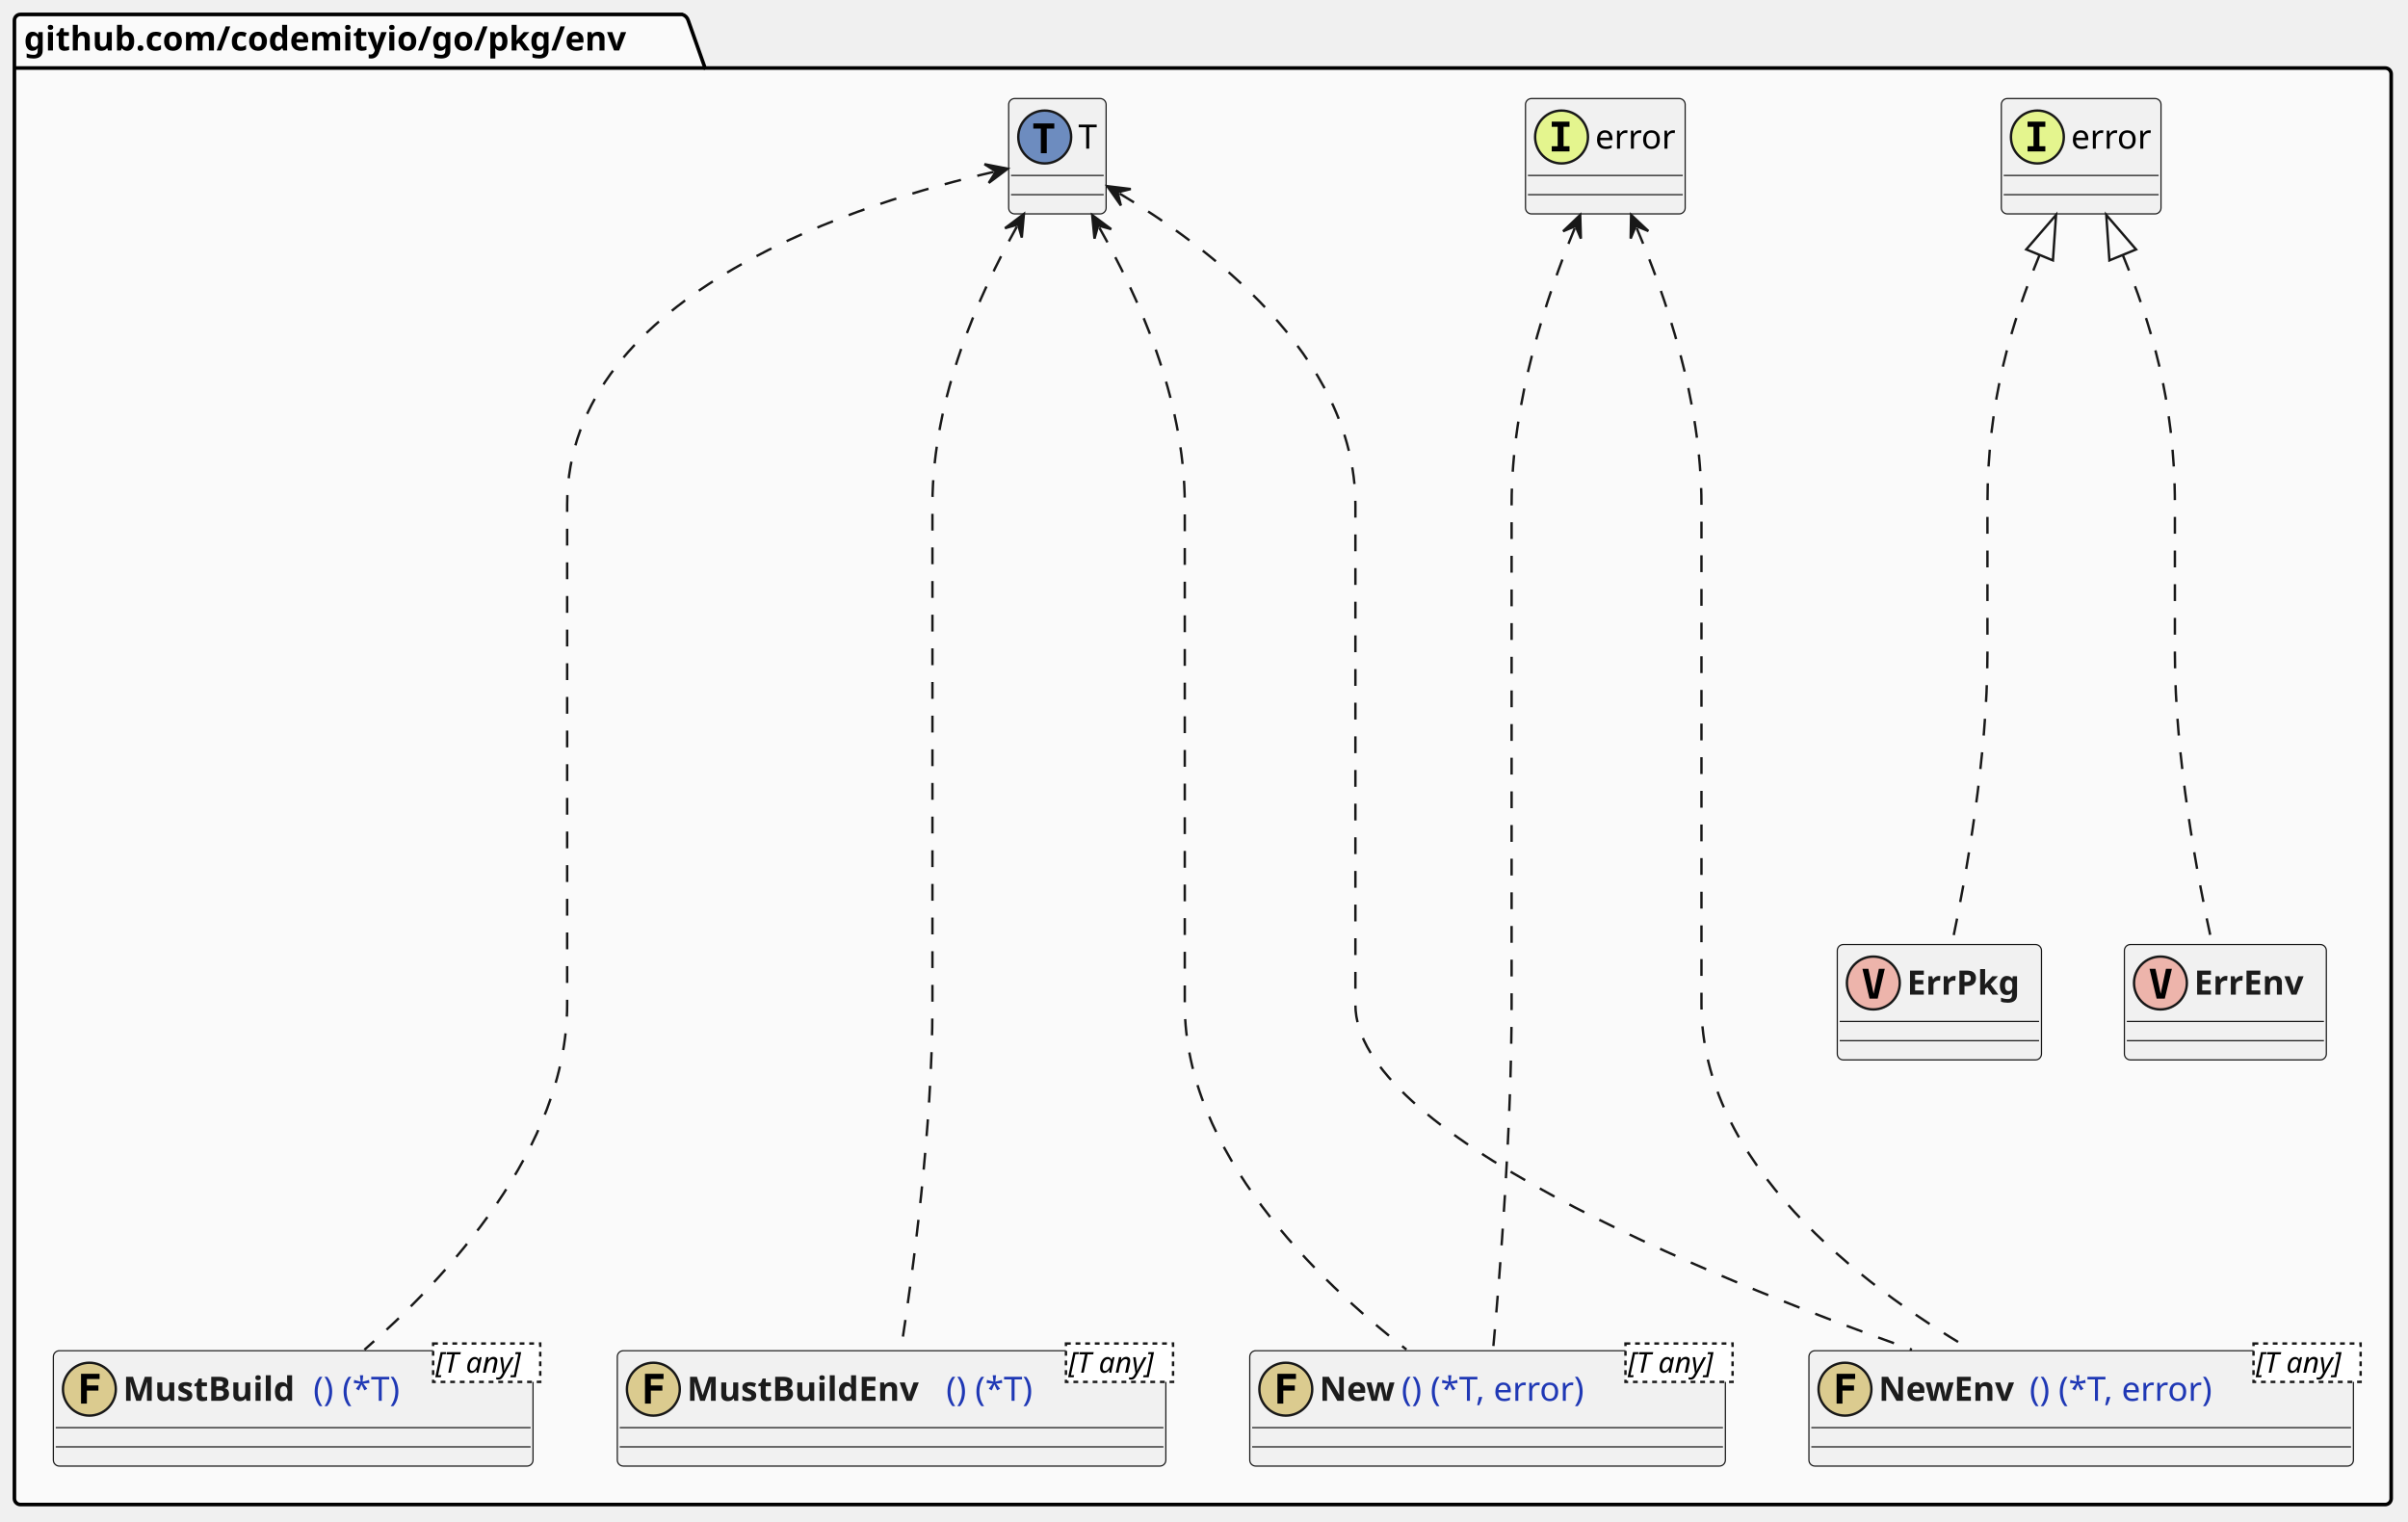
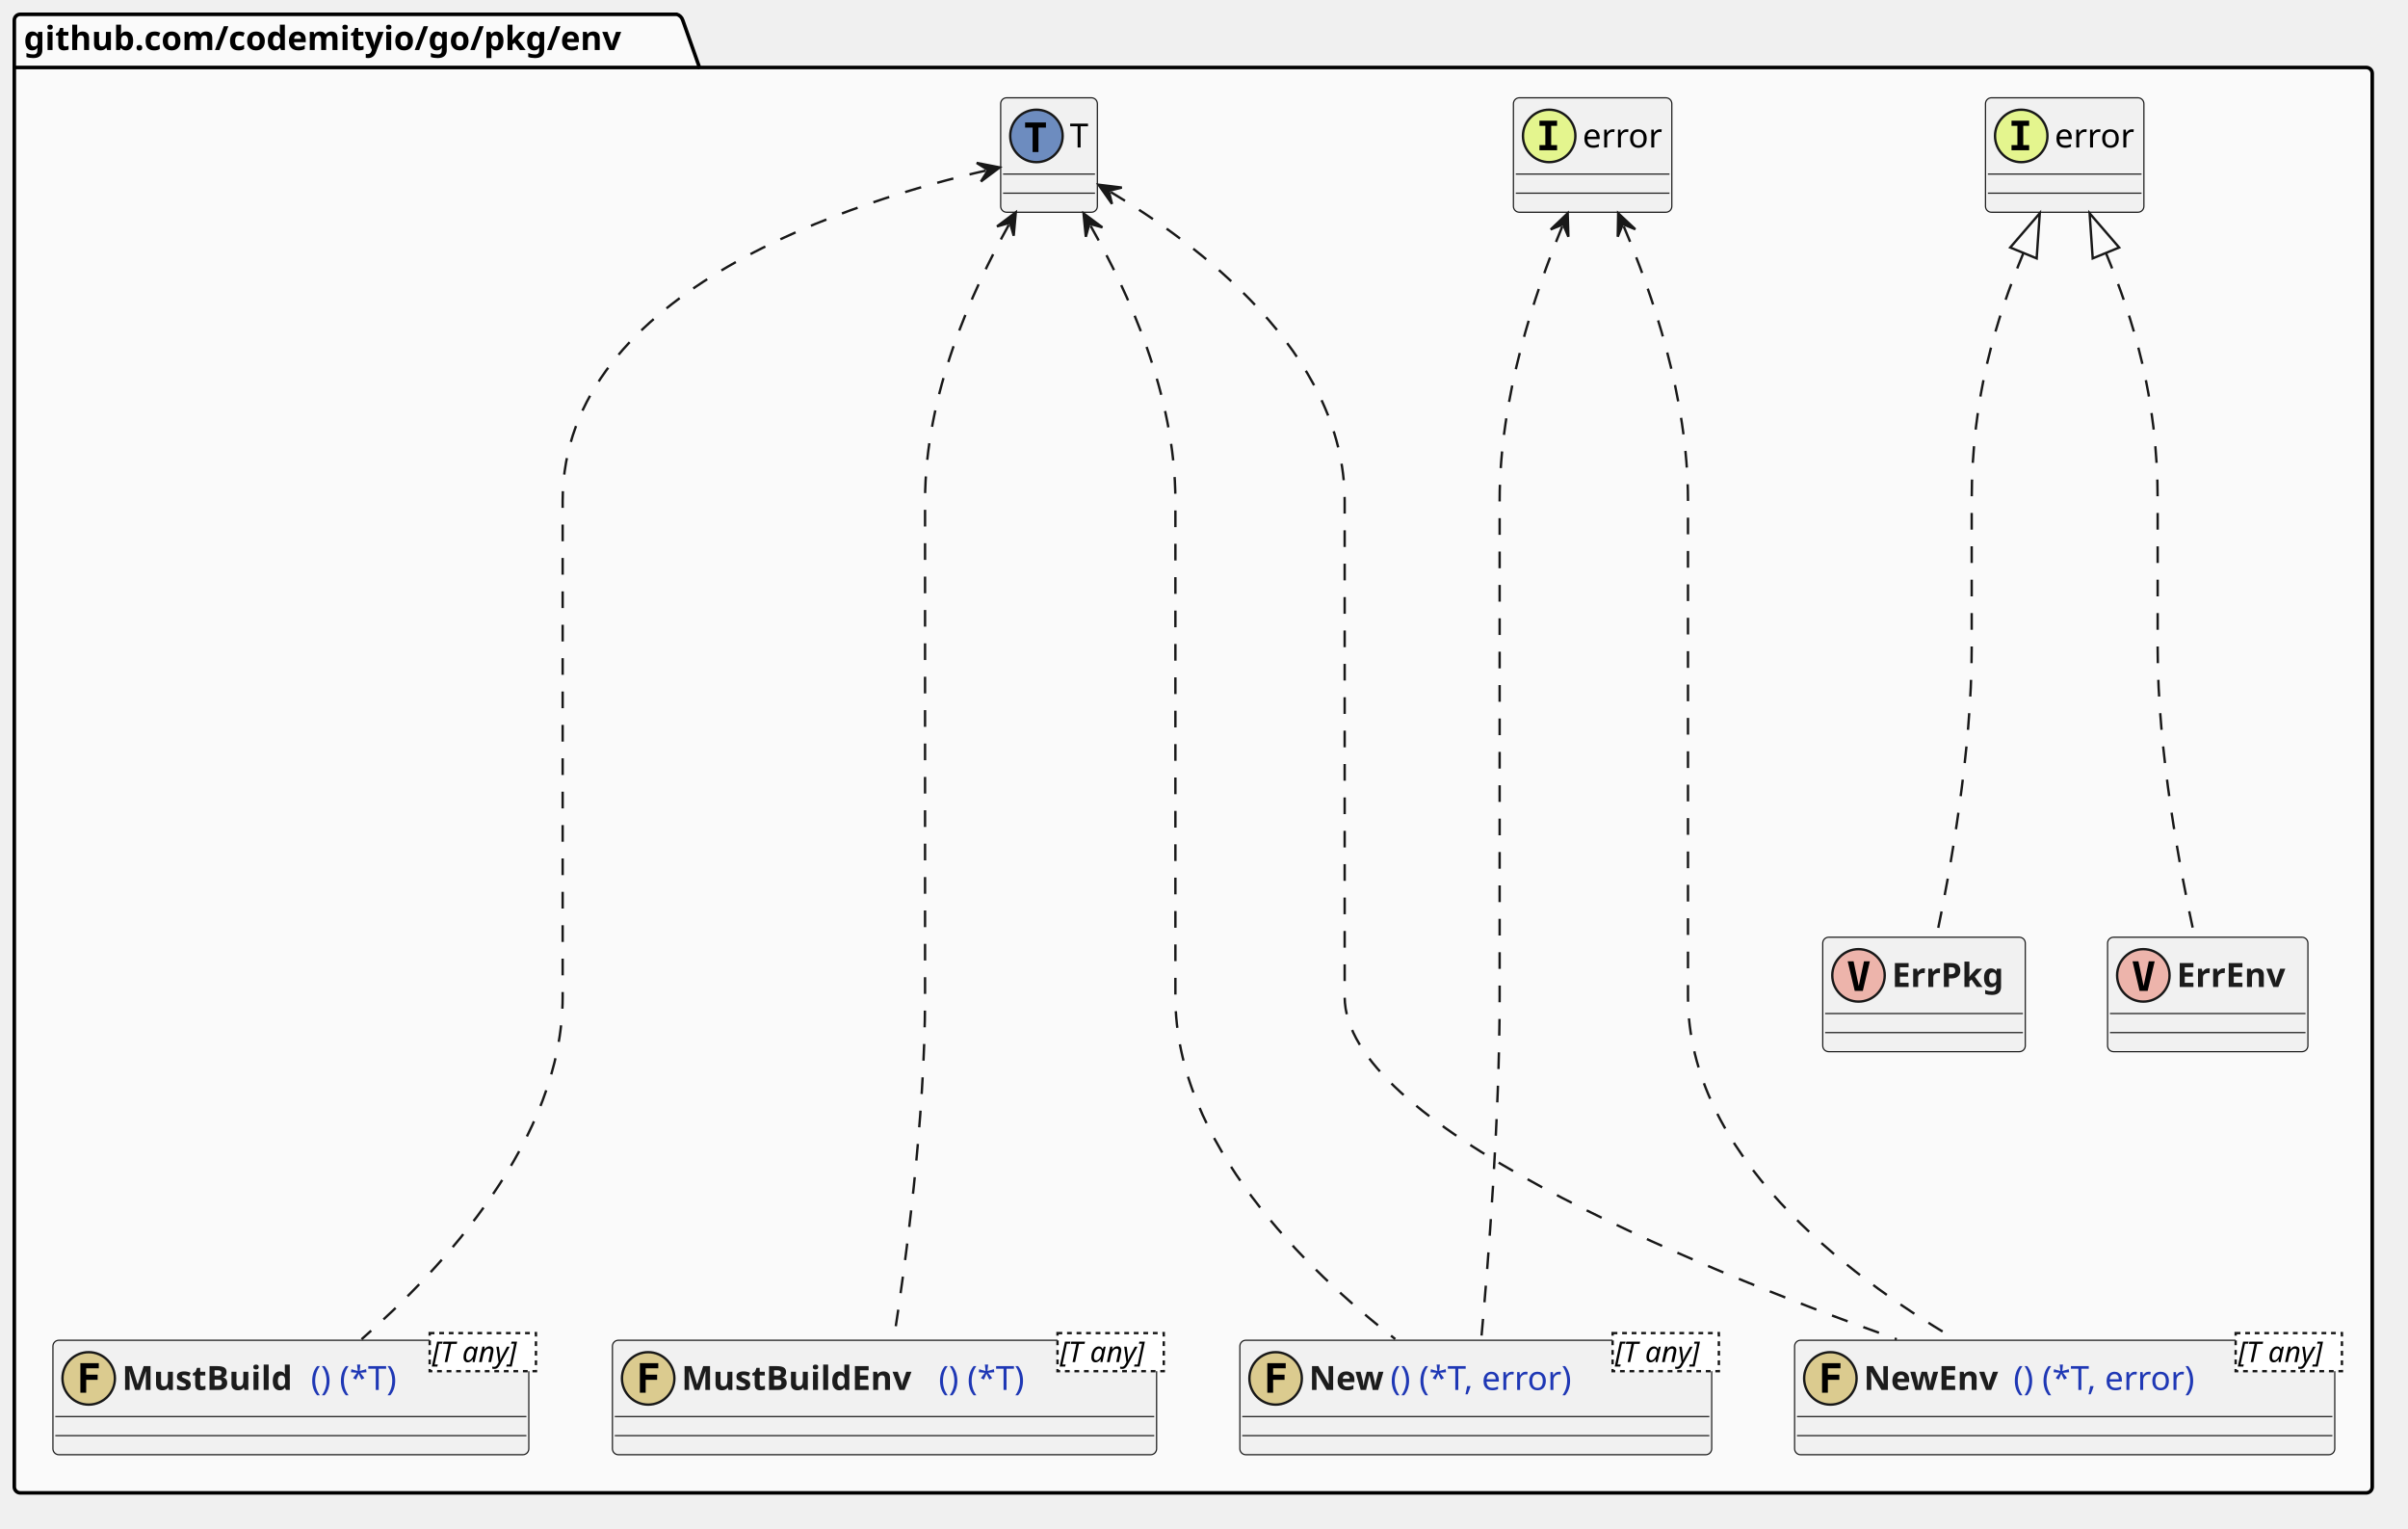
- <svg xmlns="http://www.w3.org/2000/svg" contentStyleType="text/css" data-diagram-type="CLASS" height="633px" preserveAspectRatio="none" style="width:1002px;height:633px;background:#FFFFFF;" version="1.1" viewBox="0 0 1002 633" width="1002px" zoomAndPan="magnify">
+ <svg xmlns="http://www.w3.org/2000/svg" contentStyleType="text/css" data-diagram-type="CLASS" height="641px" preserveAspectRatio="none" style="width:1010px;height:641px;background:#FFFFFF;" version="1.1" viewBox="0 0 1010 641" width="1010px" zoomAndPan="magnify">
  <defs />
  <g>
    <g class="cluster" data-qualified-name="github_com_codemityio_go_pkg_env" data-source-line="7" id="ent0002">
      <path d="M8.5,6 L283.881,6 A3.75,3.75 0 0 1 286.381,8.5 L293.381,28.297 L992.5,28.297 A2.5,2.5 0 0 1 995,30.797 L995,623.5 A2.5,2.5 0 0 1 992.5,626 L8.5,626 A2.5,2.5 0 0 1 6,623.5 L6,8.5 A2.5,2.5 0 0 1 8.5,6" fill="#FAFAFA" style="stroke:#000000;stroke-width:1.5;" />
      <line style="stroke:#000000;stroke-width:1.5;" x1="6" x2="293.381" y1="28.297" y2="28.297" />
-       <text fill="#000000" font-family="sans-serif" font-size="14" font-weight="bold" lengthAdjust="spacing" textLength="274.381" x="10" y="20.995">github.com/codemityio/go/pkg/env</text>
+       <text fill="#000000" font-family="sans-serif" font-size="14" font-weight="700" lengthAdjust="spacing" textLength="274.381" x="10" y="20.995">github.com/codemityio/go/pkg/env</text>
    </g>
    <g class="entity" data-qualified-name="github_com_codemityio_go_pkg_env.github_com_codemityio_go_pkg_env_ErrPkg" data-source-line="8" id="ent0003">
      <rect fill="#F1F1F1" height="48" rx="2.5" ry="2.5" style="stroke:#181818;stroke-width:0.5;" width="84.965" x="764.52" y="393" />
      <ellipse cx="779.52" cy="409" fill="#EDB4AB" rx="11" ry="11" style="stroke:#181818;stroke-width:1;" />
      <path d="M779.629,413.453 L781.817,403.109 L784.286,403.109 L781.332,415.5 L777.942,415.5 L774.989,403.109 L777.457,403.109 L779.629,413.453 Z " fill="#000000" />
-       <text fill="#1C1C1C" font-family="sans-serif" font-size="14" font-weight="bold" lengthAdjust="spacing" textLength="52.965" x="793.52" y="413.847">ErrPkg</text>
+       <text fill="#1C1C1C" font-family="sans-serif" font-size="14" font-weight="700" lengthAdjust="spacing" textLength="52.965" x="793.52" y="413.847">ErrPkg</text>
      <line style="stroke:#181818;stroke-width:0.5;" x1="765.52" x2="848.485" y1="425" y2="425" />
      <line style="stroke:#181818;stroke-width:0.5;" x1="765.52" x2="848.485" y1="433" y2="433" />
    </g>
    <g class="entity" data-qualified-name="github_com_codemityio_go_pkg_env.github_com_codemityio_go_pkg_env_ErrEnv" data-source-line="9" id="ent0004">
      <rect fill="#F1F1F1" height="48" rx="2.5" ry="2.5" style="stroke:#181818;stroke-width:0.5;" width="84.028" x="883.99" y="393" />
      <ellipse cx="898.99" cy="409" fill="#EDB4AB" rx="11" ry="11" style="stroke:#181818;stroke-width:1;" />
      <path d="M899.099,413.453 L901.287,403.109 L903.756,403.109 L900.803,415.5 L897.412,415.5 L894.459,403.109 L896.928,403.109 L899.099,413.453 Z " fill="#000000" />
-       <text fill="#1C1C1C" font-family="sans-serif" font-size="14" font-weight="bold" lengthAdjust="spacing" textLength="52.028" x="912.99" y="413.847">ErrEnv</text>
+       <text fill="#1C1C1C" font-family="sans-serif" font-size="14" font-weight="700" lengthAdjust="spacing" textLength="52.028" x="912.99" y="413.847">ErrEnv</text>
      <line style="stroke:#181818;stroke-width:0.5;" x1="884.99" x2="967.018" y1="425" y2="425" />
      <line style="stroke:#181818;stroke-width:0.5;" x1="884.99" x2="967.018" y1="433" y2="433" />
    </g>
    <g class="entity" data-qualified-name="github_com_codemityio_go_pkg_env.github_com_codemityio_go_pkg_env_MustBuild" data-source-line="10" id="ent0005">
      <rect fill="#F1F1F1" height="48" rx="2.5" ry="2.5" style="stroke:#181818;stroke-width:0.5;" width="199.599" x="22.2" y="562" />
      <ellipse cx="37.2" cy="578" fill="#DBCB8F" rx="11" ry="11" style="stroke:#181818;stroke-width:1;" />
      <path d="M41.434,573.766 L36.153,573.766 L36.153,576.438 L40.95,576.438 L40.95,578.594 L36.153,578.594 L36.153,584 L33.716,584 L33.716,571.609 L41.434,571.609 L41.434,573.766 Z " fill="#000000" />
-       <text fill="#1C1C1C" font-family="sans-serif" font-size="14" font-weight="bold" lengthAdjust="spacing" textLength="79.181" x="51.2" y="582.847">MustBuild</text>
+       <text fill="#1C1C1C" font-family="sans-serif" font-size="14" font-weight="700" lengthAdjust="spacing" textLength="79.181" x="51.2" y="582.847">MustBuild</text>
      <text fill="#1F38B5" font-family="sans-serif" font-size="14" lengthAdjust="spacing" textLength="41.85" x="130.381" y="582.847">() (*T)</text>
      <rect fill="#FFFFFF" height="15.969" style="stroke:#181818;stroke-width:1;stroke-dasharray:2,2;" width="44.568" x="180.23" y="559" />
      <text fill="#000000" font-family="sans-serif" font-size="12" font-style="italic" lengthAdjust="spacing" textLength="42.568" x="181.23" y="571.139">[T any]</text>
      <line style="stroke:#181818;stroke-width:0.5;" x1="23.2" x2="220.799" y1="594" y2="594" />
      <line style="stroke:#181818;stroke-width:0.5;" x1="23.2" x2="220.799" y1="602" y2="602" />
    </g>
    <g class="entity" data-qualified-name="github_com_codemityio_go_pkg_env.github_com_codemityio_go_pkg_env_MustBuildEnv" data-source-line="11" id="ent0006">
      <rect fill="#F1F1F1" height="48" rx="2.5" ry="2.5" style="stroke:#181818;stroke-width:0.5;" width="228.255" x="256.87" y="562" />
      <ellipse cx="271.87" cy="578" fill="#DBCB8F" rx="11" ry="11" style="stroke:#181818;stroke-width:1;" />
      <path d="M276.104,573.766 L270.823,573.766 L270.823,576.438 L275.62,576.438 L275.62,578.594 L270.823,578.594 L270.823,584 L268.386,584 L268.386,571.609 L276.104,571.609 L276.104,573.766 Z " fill="#000000" />
-       <text fill="#1C1C1C" font-family="sans-serif" font-size="14" font-weight="bold" lengthAdjust="spacing" textLength="107.837" x="285.87" y="582.847">MustBuildEnv</text>
+       <text fill="#1C1C1C" font-family="sans-serif" font-size="14" font-weight="700" lengthAdjust="spacing" textLength="107.837" x="285.87" y="582.847">MustBuildEnv</text>
      <text fill="#1F38B5" font-family="sans-serif" font-size="14" lengthAdjust="spacing" textLength="41.85" x="393.707" y="582.847">() (*T)</text>
      <rect fill="#FFFFFF" height="15.969" style="stroke:#181818;stroke-width:1;stroke-dasharray:2,2;" width="44.568" x="443.557" y="559" />
      <text fill="#000000" font-family="sans-serif" font-size="12" font-style="italic" lengthAdjust="spacing" textLength="42.568" x="444.557" y="571.139">[T any]</text>
      <line style="stroke:#181818;stroke-width:0.5;" x1="257.87" x2="484.125" y1="594" y2="594" />
      <line style="stroke:#181818;stroke-width:0.5;" x1="257.87" x2="484.125" y1="602" y2="602" />
    </g>
    <g class="entity" data-qualified-name="github_com_codemityio_go_pkg_env.github_com_codemityio_go_pkg_env_New" data-source-line="12" id="ent0007">
      <rect fill="#F1F1F1" height="48" rx="2.5" ry="2.5" style="stroke:#181818;stroke-width:0.5;" width="197.91" x="520.04" y="562" />
      <ellipse cx="535.04" cy="578" fill="#DBCB8F" rx="11" ry="11" style="stroke:#181818;stroke-width:1;" />
      <path d="M539.274,573.766 L533.993,573.766 L533.993,576.438 L538.79,576.438 L538.79,578.594 L533.993,578.594 L533.993,584 L531.556,584 L531.556,571.609 L539.274,571.609 L539.274,573.766 Z " fill="#000000" />
-       <text fill="#1C1C1C" font-family="sans-serif" font-size="14" font-weight="bold" lengthAdjust="spacing" textLength="34.145" x="549.04" y="582.847">New</text>
+       <text fill="#1C1C1C" font-family="sans-serif" font-size="14" font-weight="700" lengthAdjust="spacing" textLength="34.145" x="549.04" y="582.847">New</text>
      <text fill="#1F38B5" font-family="sans-serif" font-size="14" lengthAdjust="spacing" textLength="85.196" x="583.186" y="582.847">() (*T, error)</text>
      <rect fill="#FFFFFF" height="15.969" style="stroke:#181818;stroke-width:1;stroke-dasharray:2,2;" width="44.568" x="676.382" y="559" />
      <text fill="#000000" font-family="sans-serif" font-size="12" font-style="italic" lengthAdjust="spacing" textLength="42.568" x="677.382" y="571.139">[T any]</text>
      <line style="stroke:#181818;stroke-width:0.5;" x1="521.04" x2="716.95" y1="594" y2="594" />
      <line style="stroke:#181818;stroke-width:0.5;" x1="521.04" x2="716.95" y1="602" y2="602" />
    </g>
    <g class="entity" data-qualified-name="github_com_codemityio_go_pkg_env.github_com_codemityio_go_pkg_env_NewEnv" data-source-line="13" id="ent0008">
      <rect fill="#F1F1F1" height="48" rx="2.5" ry="2.5" style="stroke:#181818;stroke-width:0.5;" width="226.566" x="752.72" y="562" />
      <ellipse cx="767.72" cy="578" fill="#DBCB8F" rx="11" ry="11" style="stroke:#181818;stroke-width:1;" />
      <path d="M771.954,573.766 L766.673,573.766 L766.673,576.438 L771.47,576.438 L771.47,578.594 L766.673,578.594 L766.673,584 L764.236,584 L764.236,571.609 L771.954,571.609 L771.954,573.766 Z " fill="#000000" />
-       <text fill="#1C1C1C" font-family="sans-serif" font-size="14" font-weight="bold" lengthAdjust="spacing" textLength="62.802" x="781.72" y="582.847">NewEnv</text>
+       <text fill="#1C1C1C" font-family="sans-serif" font-size="14" font-weight="700" lengthAdjust="spacing" textLength="62.802" x="781.72" y="582.847">NewEnv</text>
      <text fill="#1F38B5" font-family="sans-serif" font-size="14" lengthAdjust="spacing" textLength="85.196" x="844.522" y="582.847">() (*T, error)</text>
      <rect fill="#FFFFFF" height="15.969" style="stroke:#181818;stroke-width:1;stroke-dasharray:2,2;" width="44.568" x="937.718" y="559" />
      <text fill="#000000" font-family="sans-serif" font-size="12" font-style="italic" lengthAdjust="spacing" textLength="42.568" x="938.718" y="571.139">[T any]</text>
      <line style="stroke:#181818;stroke-width:0.5;" x1="753.72" x2="978.286" y1="594" y2="594" />
      <line style="stroke:#181818;stroke-width:0.5;" x1="753.72" x2="978.286" y1="602" y2="602" />
    </g>
    <g class="entity" data-qualified-name="github_com_codemityio_go_pkg_env.error" data-source-line="16" id="ent0009">
      <rect fill="#F1F1F1" height="48" rx="2.5" ry="2.5" style="stroke:#181818;stroke-width:0.5;" width="66.446" x="832.78" y="41" />
      <ellipse cx="847.78" cy="57" fill="#E4F58E" rx="11" ry="11" style="stroke:#181818;stroke-width:1;" />
      <path d="M843.702,52.766 L843.702,50.609 L851.092,50.609 L851.092,52.766 L848.624,52.766 L848.624,60.844 L851.092,60.844 L851.092,63 L843.702,63 L843.702,60.844 L846.171,60.844 L846.171,52.766 L843.702,52.766 Z " fill="#000000" />
      <text fill="#000000" font-family="sans-serif" font-size="14" lengthAdjust="spacing" textLength="34.446" x="861.78" y="61.847">error</text>
      <line style="stroke:#181818;stroke-width:0.5;" x1="833.78" x2="898.226" y1="73" y2="73" />
      <line style="stroke:#181818;stroke-width:0.5;" x1="833.78" x2="898.226" y1="81" y2="81" />
    </g>
    <g class="entity" data-qualified-name="github_com_codemityio_go_pkg_env.github_com_codemityio_go_pkg_env_T" data-source-line="18" id="ent0010">
      <rect fill="#F1F1F1" height="48" rx="2.5" ry="2.5" style="stroke:#181818;stroke-width:0.5;" width="40.552" x="419.72" y="41" />
      <ellipse cx="434.72" cy="57" fill="#6D8CBF" rx="11" ry="11" style="stroke:#181818;stroke-width:1;" />
      <path d="M435.564,63.75 L433.111,63.75 L433.111,53.5 L429.97,53.5 L429.97,51.359 L438.704,51.359 L438.704,53.5 L435.564,53.5 L435.564,63.75 Z " fill="#000000" />
      <text fill="#000000" font-family="sans-serif" font-size="14" lengthAdjust="spacing" textLength="8.552" x="448.72" y="61.847">T</text>
      <line style="stroke:#181818;stroke-width:0.5;" x1="420.72" x2="459.272" y1="73" y2="73" />
      <line style="stroke:#181818;stroke-width:0.5;" x1="420.72" x2="459.272" y1="81" y2="81" />
    </g>
    <g class="entity" data-qualified-name="github_com_codemityio_go_pkg_env._error" data-source-line="21" id="ent0011">
      <rect fill="#F1F1F1" height="48" rx="2.5" ry="2.5" style="stroke:#181818;stroke-width:0.5;" width="66.446" x="634.78" y="41" />
      <ellipse cx="649.78" cy="57" fill="#E4F58E" rx="11" ry="11" style="stroke:#181818;stroke-width:1;" />
      <path d="M645.702,52.766 L645.702,50.609 L653.092,50.609 L653.092,52.766 L650.624,52.766 L650.624,60.844 L653.092,60.844 L653.092,63 L645.702,63 L645.702,60.844 L648.171,60.844 L648.171,52.766 L645.702,52.766 Z " fill="#000000" />
      <text fill="#000000" font-family="sans-serif" font-size="14" lengthAdjust="spacing" textLength="34.446" x="663.78" y="61.847">error</text>
      <line style="stroke:#181818;stroke-width:0.5;" x1="635.78" x2="700.226" y1="73" y2="73" />
      <line style="stroke:#181818;stroke-width:0.5;" x1="635.78" x2="700.226" y1="81" y2="81" />
    </g>
    <g class="link" data-entity-1="ent0009" data-entity-2="ent0003" data-link-type="extension" data-source-line="26" id="lnk13">
      <path codeLine="26" d="M848.701,106.066 C837.151,134.136 827,166.23 827,210 C827,210 827,210 827,272 C827,314.91 818.18,364.33 812.25,392.69" fill="none" id="error-backto-github_com_codemityio_go_pkg_env_ErrPkg" style="stroke:#181818;stroke-width:1;stroke-dasharray:7,7;" />
      <polygon fill="none" points="855.55,89.42,843.152,103.783,854.249,108.349,855.55,89.42" style="stroke:#181818;stroke-width:1;" />
    </g>
    <g class="link" data-entity-1="ent0009" data-entity-2="ent0004" data-link-type="extension" data-source-line="27" id="lnk15">
      <path codeLine="27" d="M883.299,106.066 C894.849,134.136 905,166.23 905,210 C905,210 905,210 905,272 C905,314.95 914.26,364.36 920.48,392.71" fill="none" id="error-backto-github_com_codemityio_go_pkg_env_ErrEnv" style="stroke:#181818;stroke-width:1;stroke-dasharray:7,7;" />
      <polygon fill="none" points="876.45,89.42,877.751,108.349,888.848,103.783,876.45,89.42" style="stroke:#181818;stroke-width:1;" />
    </g>
    <g class="link" data-entity-1="ent0010" data-entity-2="ent0005" data-link-type="dependency" data-source-line="28" id="lnk17">
      <path codeLine="28" d="M413.471,71.537 C361.601,83.397 236,120.91 236,210 C236,210 236,210 236,418 C236,477.85 185.43,532.06 151.65,561.59" fill="none" id="github_com_codemityio_go_pkg_env_T-backto-github_com_codemityio_go_pkg_env_MustBuild" style="stroke:#181818;stroke-width:1;stroke-dasharray:7,7;" />
      <polygon fill="#181818" points="419.32,70.2,409.655,68.307,414.446,71.314,411.438,76.105,419.32,70.2" style="stroke:#181818;stroke-width:1;" />
    </g>
    <g class="link" data-entity-1="ent0010" data-entity-2="ent0006" data-link-type="dependency" data-source-line="29" id="lnk19">
      <path codeLine="29" d="M423.143,94.273 C407.743,121.953 388,165.08 388,210 C388,210 388,210 388,418 C388,469.44 379.92,529.33 374.9,561.57" fill="none" id="github_com_codemityio_go_pkg_env_T-backto-github_com_codemityio_go_pkg_env_MustBuildEnv" style="stroke:#181818;stroke-width:1;stroke-dasharray:7,7;" />
      <polygon fill="#181818" points="426.06,89.03,418.189,94.95,423.629,93.399,425.18,98.839,426.06,89.03" style="stroke:#181818;stroke-width:1;" />
    </g>
    <g class="link" data-entity-1="ent0010" data-entity-2="ent0007" data-link-type="dependency" data-source-line="30" id="lnk21">
      <path codeLine="30" d="M457.434,94.703 C473.124,122.442 493,165.25 493,210 C493,210 493,210 493,418 C493,479.38 547.91,532.5 585.23,561.51" fill="none" id="github_com_codemityio_go_pkg_env_T-backto-github_com_codemityio_go_pkg_env_New" style="stroke:#181818;stroke-width:1;stroke-dasharray:7,7;" />
      <polygon fill="#181818" points="454.48,89.48,455.429,99.283,456.942,93.832,462.392,95.344,454.48,89.48" style="stroke:#181818;stroke-width:1;" />
    </g>
    <g class="link" data-entity-1="ent0011" data-entity-2="ent0007" data-link-type="dependency" data-source-line="31" id="lnk23">
      <path codeLine="31" d="M655.267,94.969 C643.717,123.039 629,166.23 629,210 C629,210 629,210 629,418 C629,469.26 624.25,529.22 621.29,561.52" fill="none" id="_error-backto-github_com_codemityio_go_pkg_env_New" style="stroke:#181818;stroke-width:1;stroke-dasharray:7,7;" />
      <polygon fill="#181818" points="657.55,89.42,650.426,96.221,655.647,94.044,657.824,99.265,657.55,89.42" style="stroke:#181818;stroke-width:1;" />
    </g>
    <g class="link" data-entity-1="ent0010" data-entity-2="ent0008" data-link-type="dependency" data-source-line="32" id="lnk25">
      <path codeLine="32" d="M465.896,80.535 C501.196,101.695 564,147.48 564,210 C564,210 564,210 564,418 C564,470.65 706.34,529.72 795.58,561.58" fill="none" id="github_com_codemityio_go_pkg_env_T-backto-github_com_codemityio_go_pkg_env_NewEnv" style="stroke:#181818;stroke-width:1;stroke-dasharray:7,7;" />
      <polygon fill="#181818" points="460.75,77.45,466.413,85.508,465.038,80.021,470.526,78.646,460.75,77.45" style="stroke:#181818;stroke-width:1;" />
    </g>
    <g class="link" data-entity-1="ent0011" data-entity-2="ent0008" data-link-type="dependency" data-source-line="33" id="lnk27">
      <path codeLine="33" d="M681.056,94.927 C692.906,122.967 708,166.15 708,210 C708,210 708,210 708,418 C708,483.86 773.64,534.19 820.3,561.66" fill="none" id="_error-backto-github_com_codemityio_go_pkg_env_NewEnv" style="stroke:#181818;stroke-width:1;stroke-dasharray:7,7;" />
      <polygon fill="#181818" points="678.72,89.4,678.539,99.247,680.666,94.006,685.908,96.133,678.72,89.4" style="stroke:#181818;stroke-width:1;" />
    </g>
  </g>
</svg>
